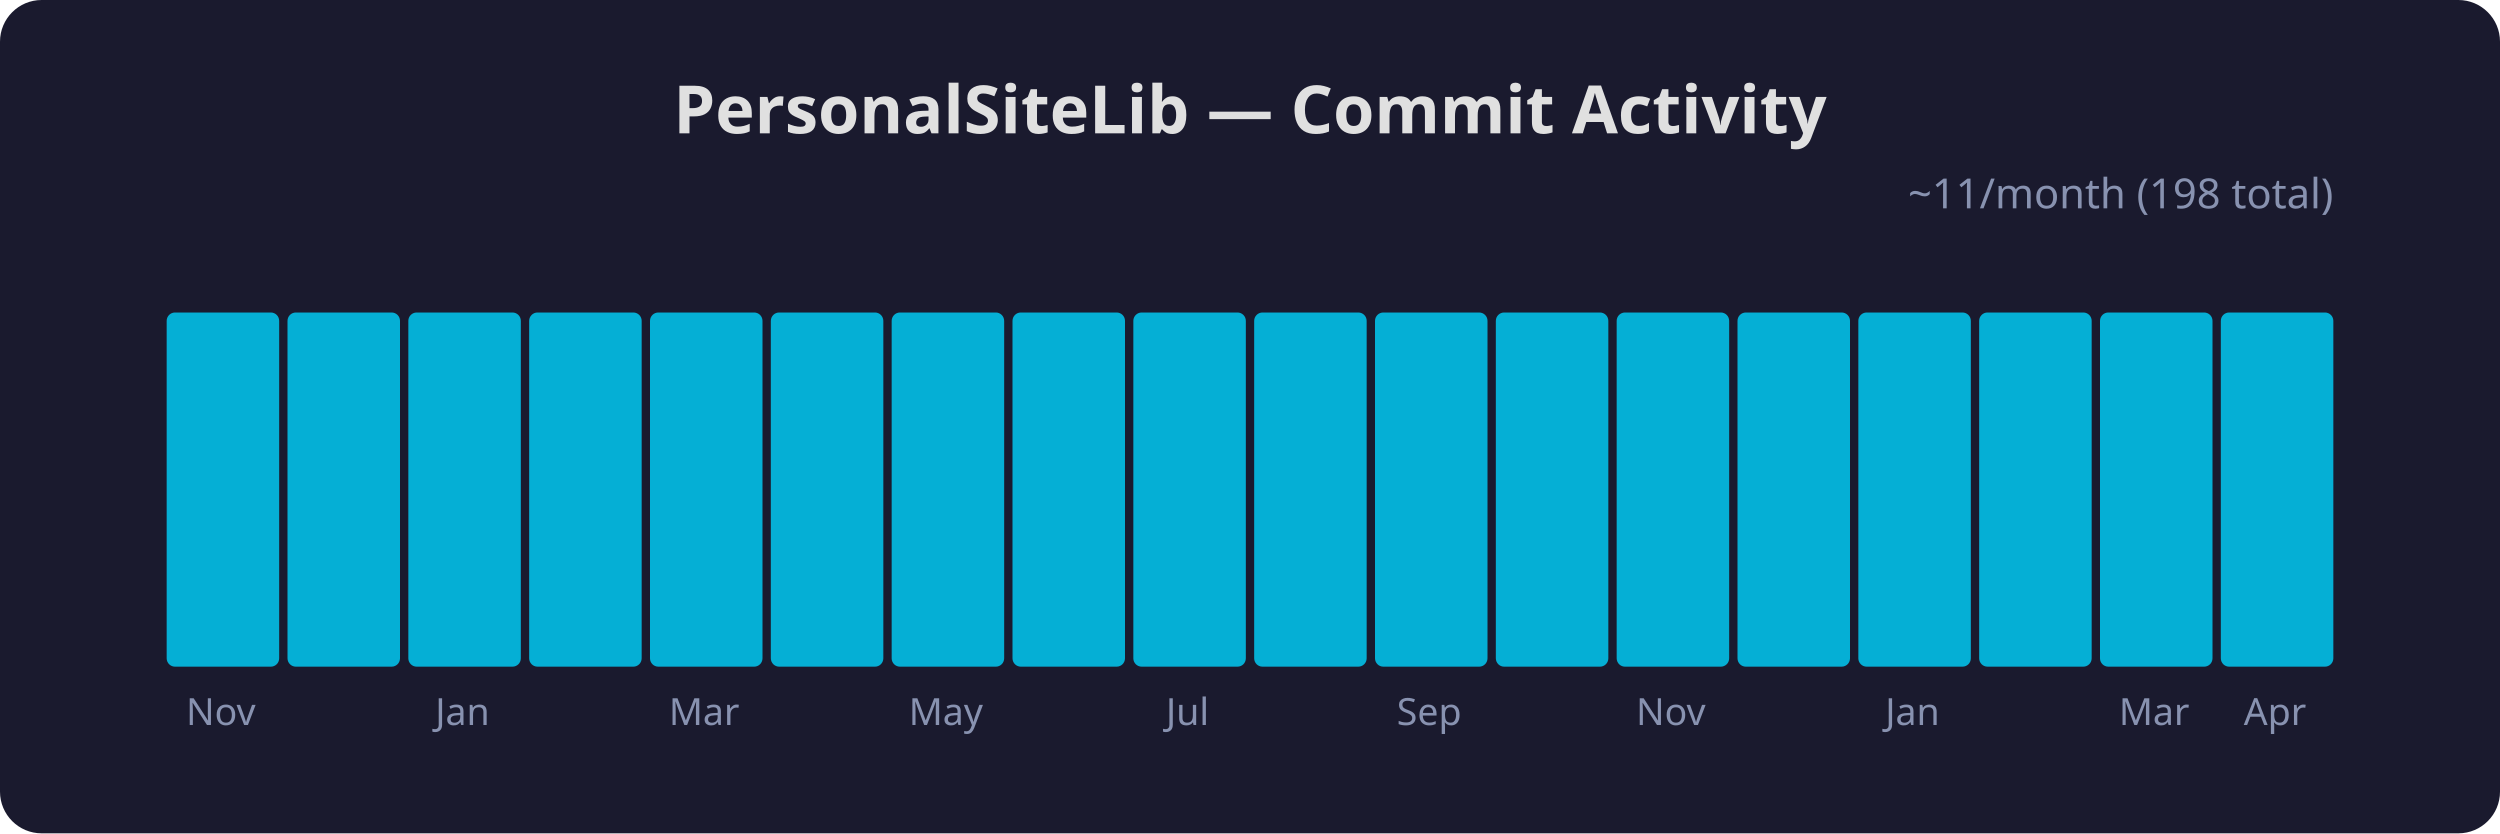
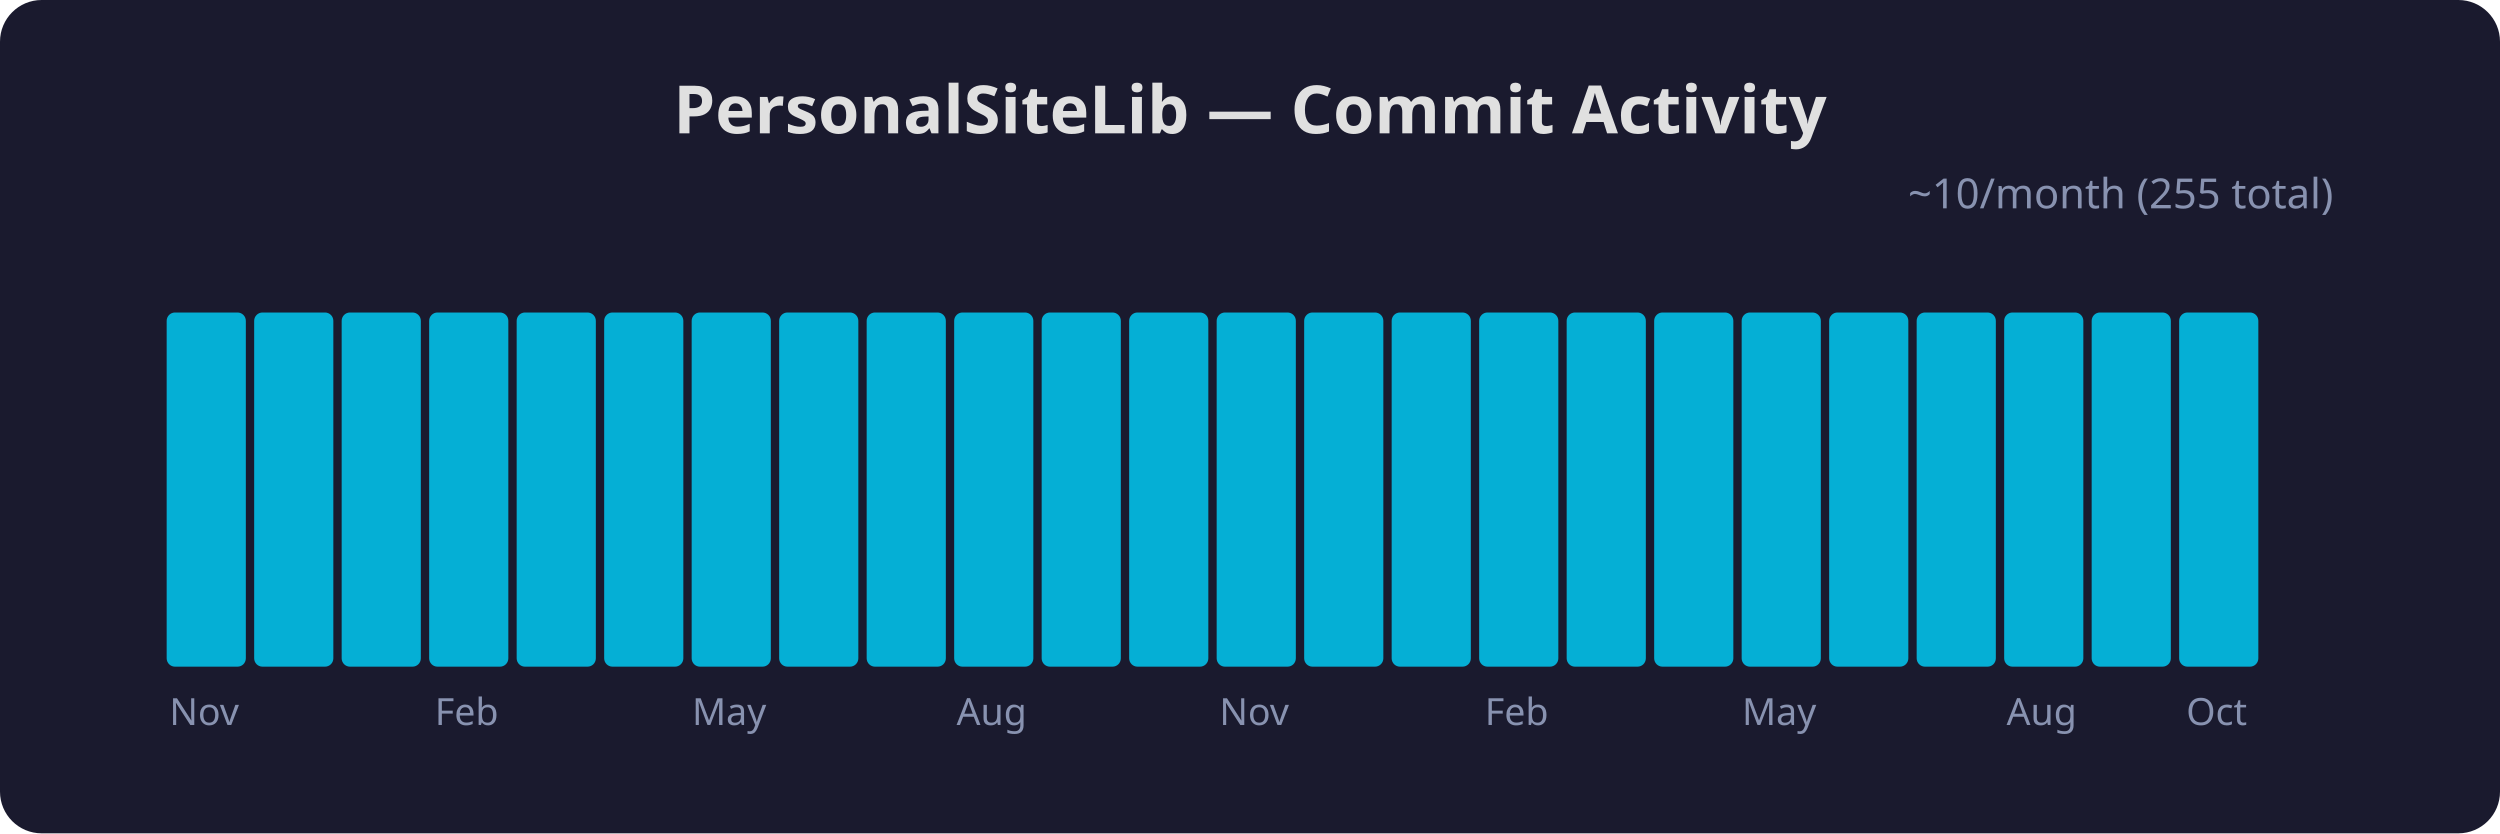
<svg xmlns="http://www.w3.org/2000/svg" width="600" height="200" viewBox="0 0 600 200">
  <rect x="0" y="0" width="600" height="200" rx="10" ry="10" fill="#1a1a2e" />
  <text x="300" y="32" font-family="sans-serif" font-size="16" font-weight="bold" fill="#e0e0e0" text-anchor="middle">PersonalSiteLib — Commit Activity</text>
-   <rect x="40" y="75" width="27" height="85" rx="2" ry="2" fill="#00d4ff" opacity="0.8" />
-   <text x="53" y="174" font-family="sans-serif" font-size="9" fill="#8892b0" text-anchor="middle">Nov</text>
-   <rect x="69" y="75" width="27" height="85" rx="2" ry="2" fill="#00d4ff" opacity="0.8" />
-   <rect x="98" y="75" width="27" height="85" rx="2" ry="2" fill="#00d4ff" opacity="0.8" />
-   <text x="111" y="174" font-family="sans-serif" font-size="9" fill="#8892b0" text-anchor="middle">Jan</text>
-   <rect x="127" y="75" width="27" height="85" rx="2" ry="2" fill="#00d4ff" opacity="0.8" />
-   <rect x="156" y="75" width="27" height="85" rx="2" ry="2" fill="#00d4ff" opacity="0.8" />
-   <text x="169" y="174" font-family="sans-serif" font-size="9" fill="#8892b0" text-anchor="middle">Mar</text>
-   <rect x="185" y="75" width="27" height="85" rx="2" ry="2" fill="#00d4ff" opacity="0.8" />
-   <rect x="214" y="75" width="27" height="85" rx="2" ry="2" fill="#00d4ff" opacity="0.8" />
-   <text x="227" y="174" font-family="sans-serif" font-size="9" fill="#8892b0" text-anchor="middle">May</text>
-   <rect x="243" y="75" width="27" height="85" rx="2" ry="2" fill="#00d4ff" opacity="0.8" />
-   <rect x="272" y="75" width="27" height="85" rx="2" ry="2" fill="#00d4ff" opacity="0.8" />
-   <text x="285" y="174" font-family="sans-serif" font-size="9" fill="#8892b0" text-anchor="middle">Jul</text>
-   <rect x="301" y="75" width="27" height="85" rx="2" ry="2" fill="#00d4ff" opacity="0.8" />
-   <rect x="330" y="75" width="27" height="85" rx="2" ry="2" fill="#00d4ff" opacity="0.8" />
-   <text x="343" y="174" font-family="sans-serif" font-size="9" fill="#8892b0" text-anchor="middle">Sep</text>
-   <rect x="359" y="75" width="27" height="85" rx="2" ry="2" fill="#00d4ff" opacity="0.8" />
-   <rect x="388" y="75" width="27" height="85" rx="2" ry="2" fill="#00d4ff" opacity="0.8" />
-   <text x="401" y="174" font-family="sans-serif" font-size="9" fill="#8892b0" text-anchor="middle">Nov</text>
-   <rect x="417" y="75" width="27" height="85" rx="2" ry="2" fill="#00d4ff" opacity="0.8" />
-   <rect x="446" y="75" width="27" height="85" rx="2" ry="2" fill="#00d4ff" opacity="0.8" />
-   <text x="459" y="174" font-family="sans-serif" font-size="9" fill="#8892b0" text-anchor="middle">Jan</text>
-   <rect x="475" y="75" width="27" height="85" rx="2" ry="2" fill="#00d4ff" opacity="0.8" />
-   <rect x="504" y="75" width="27" height="85" rx="2" ry="2" fill="#00d4ff" opacity="0.8" />
-   <text x="517" y="174" font-family="sans-serif" font-size="9" fill="#8892b0" text-anchor="middle">Mar</text>
-   <rect x="533" y="75" width="27" height="85" rx="2" ry="2" fill="#00d4ff" opacity="0.8" />
-   <text x="546" y="174" font-family="sans-serif" font-size="9" fill="#8892b0" text-anchor="middle">Apr</text>
-   <text x="560" y="50" font-family="sans-serif" font-size="10" fill="#8892b0" text-anchor="end">~11/month (198 total)</text>
+   <rect x="40" y="75" width="19" height="85" rx="2" ry="2" fill="#00d4ff" opacity="0.8" />
+   <text x="49" y="174" font-family="sans-serif" font-size="9" fill="#8892b0" text-anchor="middle">Nov</text>
+   <rect x="61" y="75" width="19" height="85" rx="2" ry="2" fill="#00d4ff" opacity="0.8" />
+   <rect x="82" y="75" width="19" height="85" rx="2" ry="2" fill="#00d4ff" opacity="0.8" />
+   <rect x="103" y="75" width="19" height="85" rx="2" ry="2" fill="#00d4ff" opacity="0.8" />
+   <text x="112" y="174" font-family="sans-serif" font-size="9" fill="#8892b0" text-anchor="middle">Feb</text>
+   <rect x="124" y="75" width="19" height="85" rx="2" ry="2" fill="#00d4ff" opacity="0.8" />
+   <rect x="145" y="75" width="19" height="85" rx="2" ry="2" fill="#00d4ff" opacity="0.8" />
+   <rect x="166" y="75" width="19" height="85" rx="2" ry="2" fill="#00d4ff" opacity="0.8" />
+   <text x="175" y="174" font-family="sans-serif" font-size="9" fill="#8892b0" text-anchor="middle">May</text>
+   <rect x="187" y="75" width="19" height="85" rx="2" ry="2" fill="#00d4ff" opacity="0.8" />
+   <rect x="208" y="75" width="19" height="85" rx="2" ry="2" fill="#00d4ff" opacity="0.8" />
+   <rect x="229" y="75" width="19" height="85" rx="2" ry="2" fill="#00d4ff" opacity="0.8" />
+   <text x="238" y="174" font-family="sans-serif" font-size="9" fill="#8892b0" text-anchor="middle">Aug</text>
+   <rect x="250" y="75" width="19" height="85" rx="2" ry="2" fill="#00d4ff" opacity="0.8" />
+   <rect x="271" y="75" width="19" height="85" rx="2" ry="2" fill="#00d4ff" opacity="0.8" />
+   <rect x="292" y="75" width="19" height="85" rx="2" ry="2" fill="#00d4ff" opacity="0.8" />
+   <text x="301" y="174" font-family="sans-serif" font-size="9" fill="#8892b0" text-anchor="middle">Nov</text>
+   <rect x="313" y="75" width="19" height="85" rx="2" ry="2" fill="#00d4ff" opacity="0.8" />
+   <rect x="334" y="75" width="19" height="85" rx="2" ry="2" fill="#00d4ff" opacity="0.8" />
+   <rect x="355" y="75" width="19" height="85" rx="2" ry="2" fill="#00d4ff" opacity="0.8" />
+   <text x="364" y="174" font-family="sans-serif" font-size="9" fill="#8892b0" text-anchor="middle">Feb</text>
+   <rect x="376" y="75" width="19" height="85" rx="2" ry="2" fill="#00d4ff" opacity="0.8" />
+   <rect x="397" y="75" width="19" height="85" rx="2" ry="2" fill="#00d4ff" opacity="0.8" />
+   <rect x="418" y="75" width="19" height="85" rx="2" ry="2" fill="#00d4ff" opacity="0.8" />
+   <text x="427" y="174" font-family="sans-serif" font-size="9" fill="#8892b0" text-anchor="middle">May</text>
+   <rect x="439" y="75" width="19" height="85" rx="2" ry="2" fill="#00d4ff" opacity="0.8" />
+   <rect x="460" y="75" width="19" height="85" rx="2" ry="2" fill="#00d4ff" opacity="0.8" />
+   <rect x="481" y="75" width="19" height="85" rx="2" ry="2" fill="#00d4ff" opacity="0.8" />
+   <text x="490" y="174" font-family="sans-serif" font-size="9" fill="#8892b0" text-anchor="middle">Aug</text>
+   <rect x="502" y="75" width="19" height="85" rx="2" ry="2" fill="#00d4ff" opacity="0.8" />
+   <rect x="523" y="75" width="19" height="85" rx="2" ry="2" fill="#00d4ff" opacity="0.8" />
+   <text x="532" y="174" font-family="sans-serif" font-size="9" fill="#8892b0" text-anchor="middle">Oct</text>
+   <text x="560" y="50" font-family="sans-serif" font-size="10" fill="#8892b0" text-anchor="end">~10/month (255 total)</text>
</svg>
